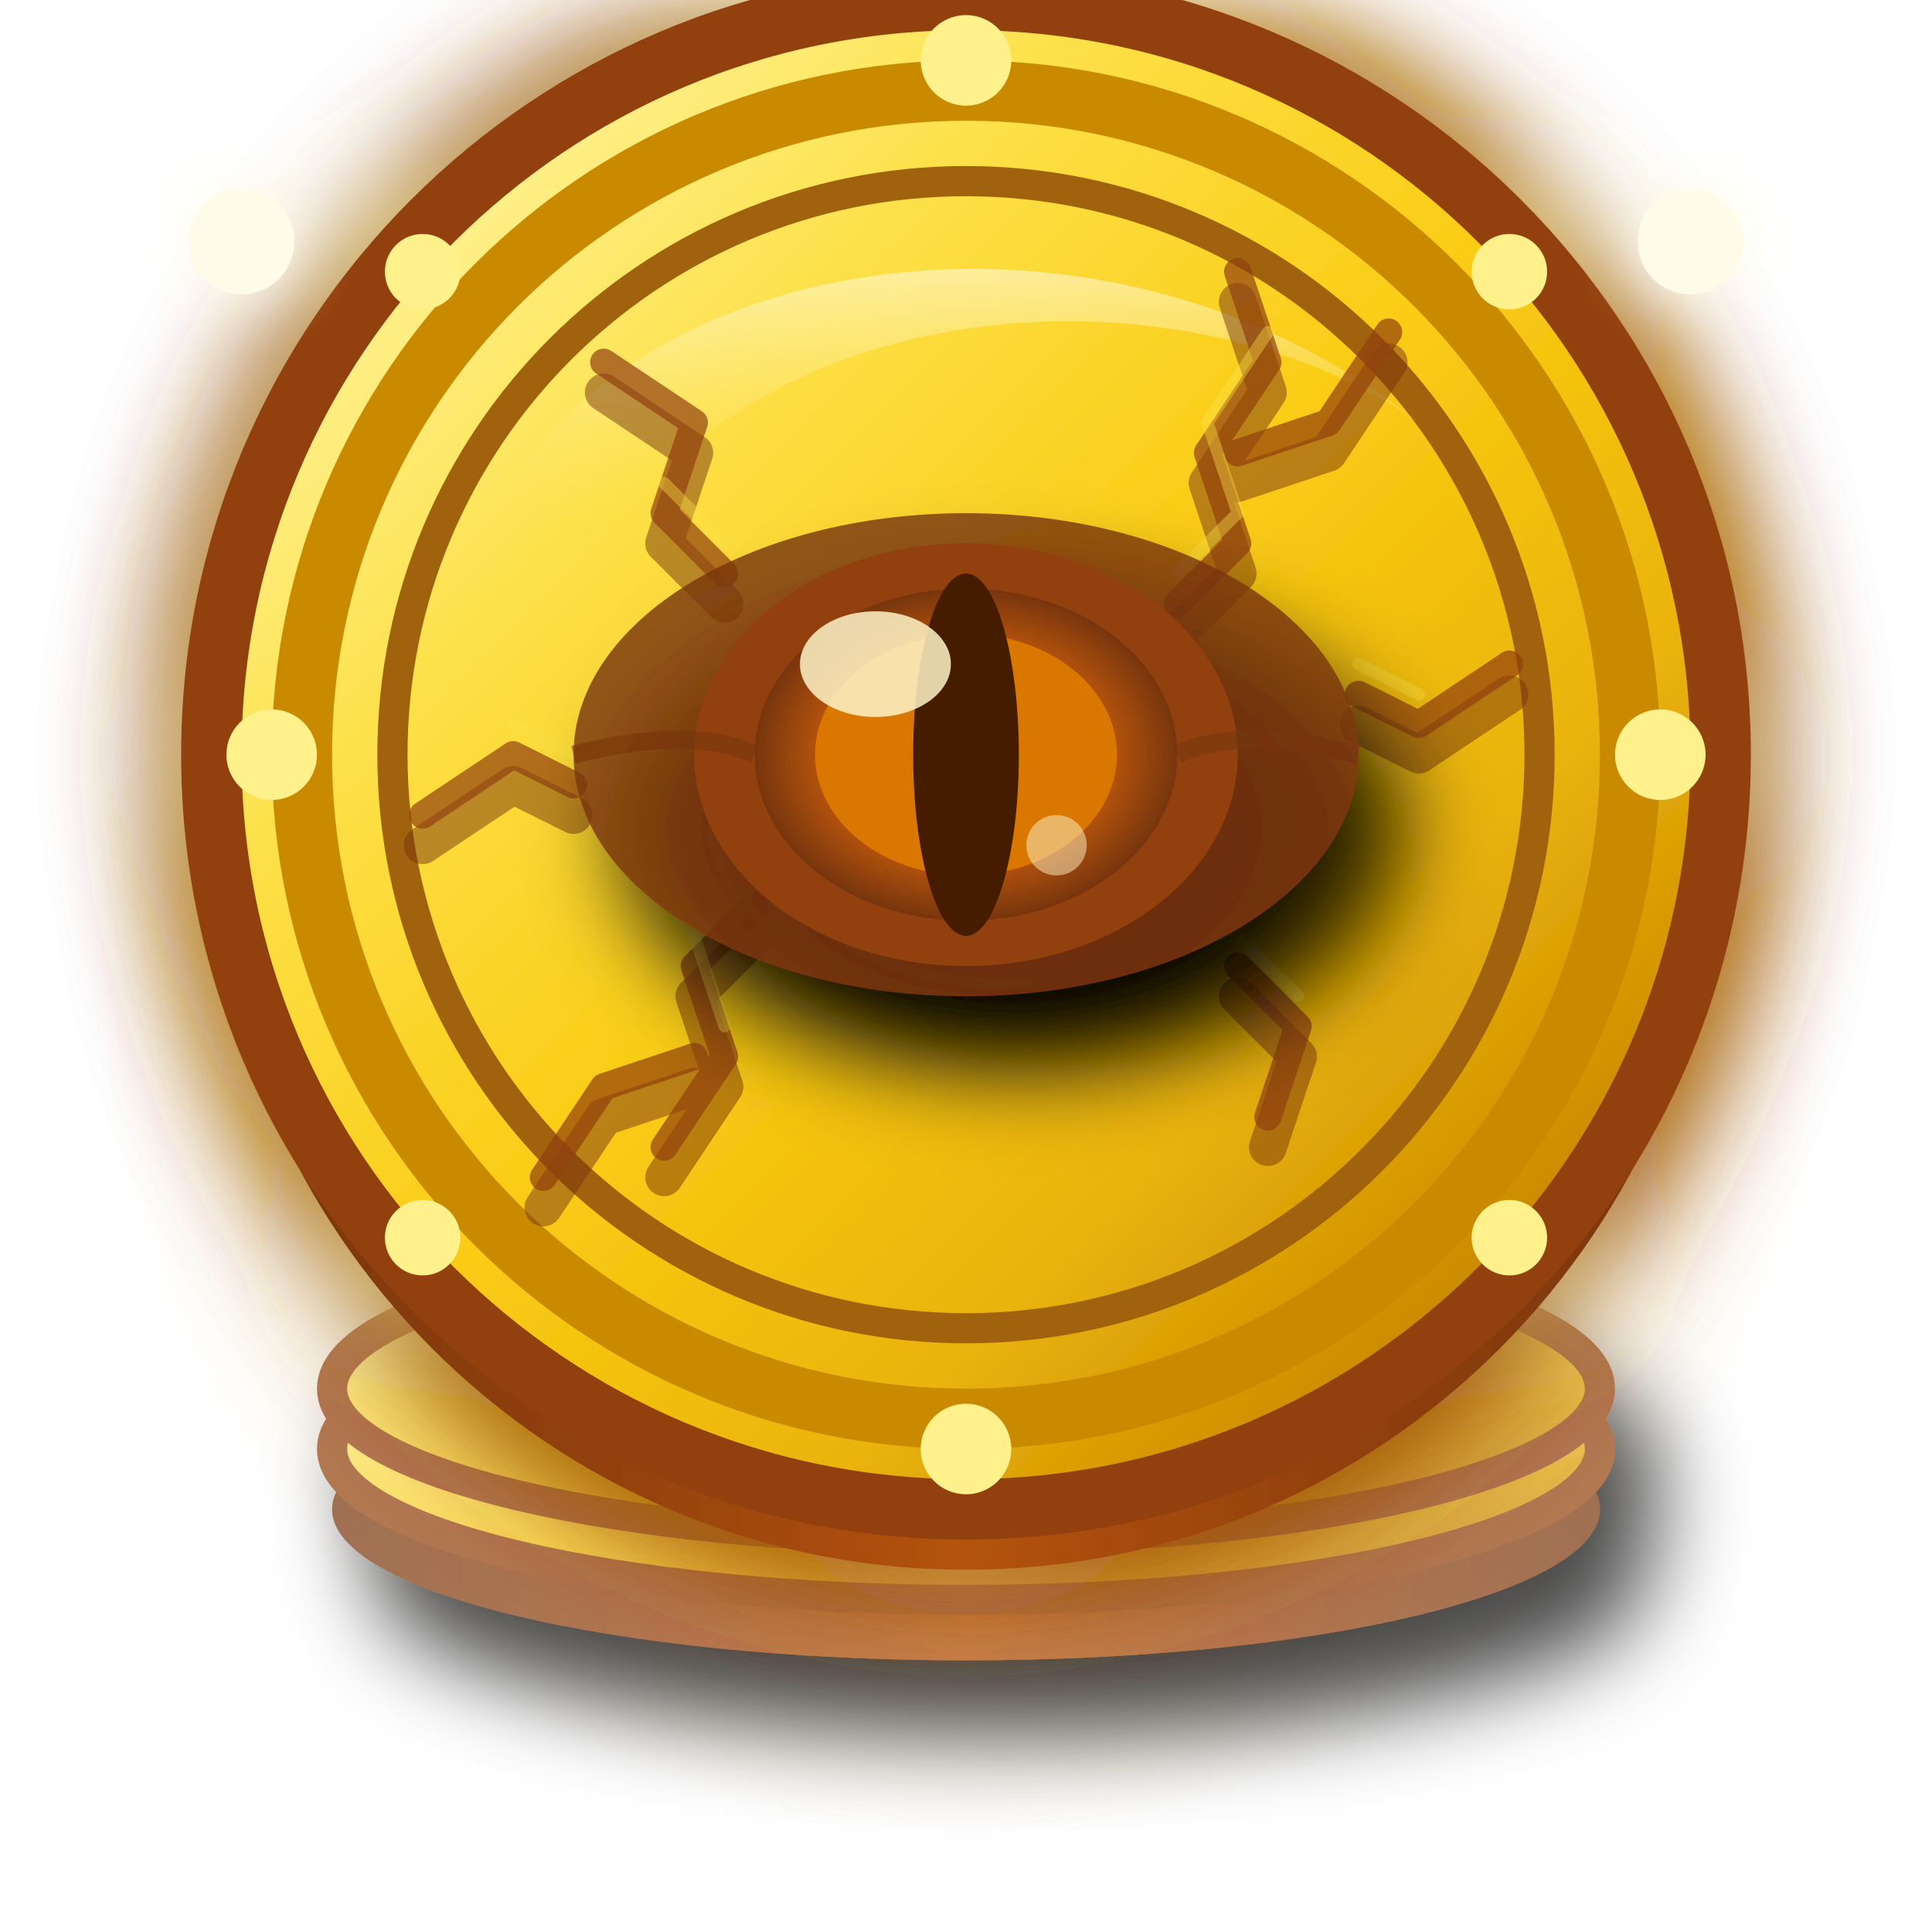
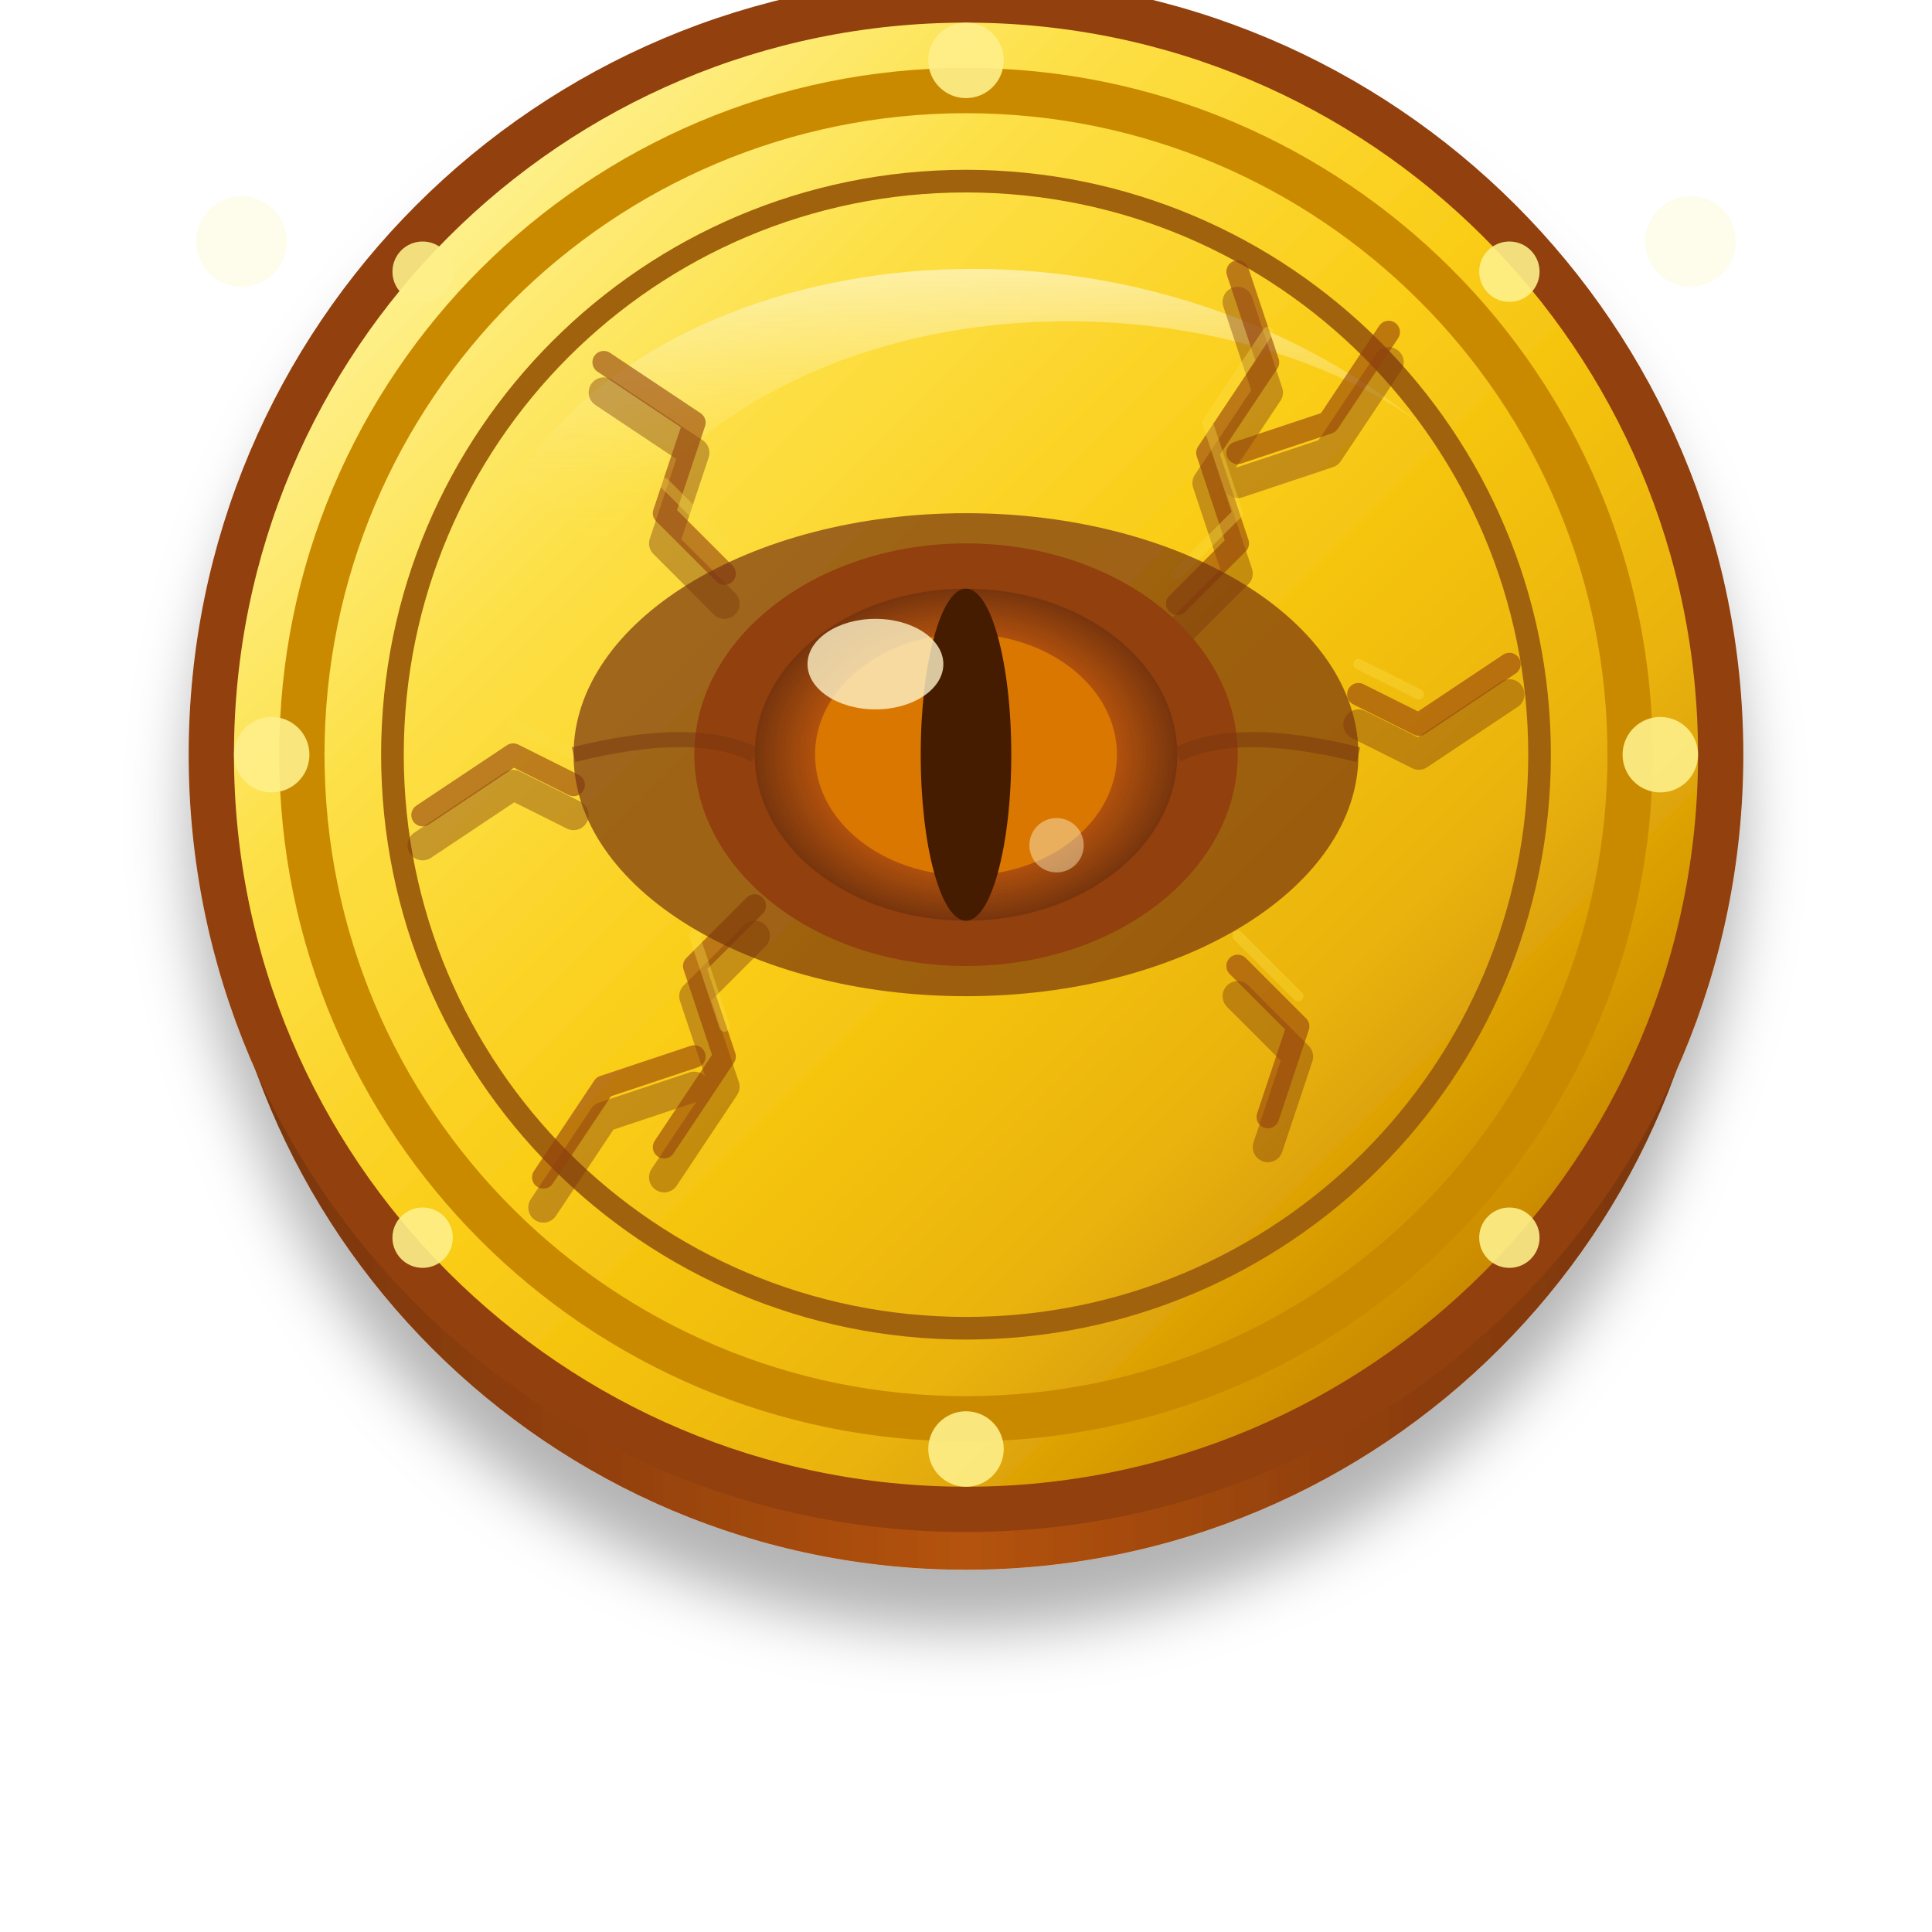
<svg xmlns="http://www.w3.org/2000/svg" viewBox="0 0 128 128">
  <defs>
    <linearGradient id="coinFace" x1="0%" y1="0%" x2="100%" y2="100%">
      <stop offset="0%" stop-color="#fefce8" />
      <stop offset="15%" stop-color="#fef08a" />
      <stop offset="30%" stop-color="#fde047" />
      <stop offset="50%" stop-color="#facc15" />
      <stop offset="70%" stop-color="#eab308" />
      <stop offset="85%" stop-color="#ca8a04" />
      <stop offset="100%" stop-color="#a16207" />
    </linearGradient>
    <linearGradient id="coinEdge" x1="0%" y1="0%" x2="100%" y2="0%">
      <stop offset="0%" stop-color="#78350f" />
      <stop offset="25%" stop-color="#92400e" />
      <stop offset="50%" stop-color="#b45309" />
      <stop offset="75%" stop-color="#92400e" />
      <stop offset="100%" stop-color="#78350f" />
    </linearGradient>
    <linearGradient id="coinHighlight" x1="0%" y1="0%" x2="0%" y2="100%">
      <stop offset="0%" stop-color="#fefce8" />
      <stop offset="100%" stop-color="#fde047" stop-opacity="0" />
    </linearGradient>
-     <radialGradient id="coinGlow" cx="50%" cy="50%" r="50%">
-       <stop offset="0%" stop-color="#fde047" stop-opacity="0.6" />
-       <stop offset="100%" stop-color="#ca8a04" stop-opacity="0" />
-     </radialGradient>
    <radialGradient id="irisGlow" cx="50%" cy="50%" r="50%">
      <stop offset="0%" stop-color="#fbbf24" />
      <stop offset="40%" stop-color="#d97706" />
      <stop offset="70%" stop-color="#b45309" />
      <stop offset="100%" stop-color="#78350f" />
    </radialGradient>
-     <filter id="softGlow" x="-50%" y="-50%" width="200%" height="200%">
-       <feGaussianBlur in="SourceGraphic" stdDeviation="2" result="blur" />
+     <filter id="coinShadow" x="-20%" y="-20%" width="140%" height="140%">
+       <feGaussianBlur in="SourceAlpha" stdDeviation="2" result="blur" />
+       <feOffset in="blur" dx="0" dy="4" result="offsetBlur" />
+       <feFlood flood-color="#000000" flood-opacity="0.3" result="offsetColor" />
+       <feComposite in="offsetColor" in2="offsetBlur" operator="in" result="shadow" />
      <feMerge>
-         <feMergeNode in="blur" />
+         <feMergeNode in="shadow" />
        <feMergeNode in="SourceGraphic" />
      </feMerge>
    </filter>
-     <filter id="strongGlow" x="-100%" y="-100%" width="300%" height="300%">
-       <feGaussianBlur in="SourceGraphic" stdDeviation="4" result="blur" />
-       <feMerge>
-         <feMergeNode in="blur" />
-         <feMergeNode in="blur" />
-         <feMergeNode in="SourceGraphic" />
-       </feMerge>
-     </filter>
-     <filter id="innerShadow" x="-50%" y="-50%" width="200%" height="200%">
-       <feGaussianBlur in="SourceAlpha" stdDeviation="3" result="blur" />
-       <feOffset in="blur" dx="3" dy="5" result="offsetBlur" />
-       <feComposite in="SourceGraphic" in2="offsetBlur" operator="over" />
-     </filter>
  </defs>
-   <ellipse cx="64" cy="64" rx="58" ry="58" fill="url(#coinGlow)" />
-   <g filter="url(#innerShadow)" opacity="0.7">
-     <ellipse cx="64" cy="100" rx="42" ry="10" fill="url(#coinEdge)" />
-     <ellipse cx="64" cy="96" rx="42" ry="10" fill="url(#coinFace)" stroke="#92400e" stroke-width="2" />
-     <ellipse cx="64" cy="92" rx="42" ry="10" fill="url(#coinFace)" stroke="#92400e" stroke-width="2" />
-   </g>
-   <g filter="url(#strongGlow)">
+   <g filter="url(#coinShadow)">
    <ellipse cx="64" cy="54" rx="50" ry="50" fill="url(#coinEdge)" />
-     <circle cx="64" cy="50" r="50" fill="url(#coinFace)" stroke="#92400e" stroke-width="4" />
-     <circle cx="64" cy="50" r="44" fill="none" stroke="#ca8a04" stroke-width="4" />
-     <circle cx="64" cy="50" r="38" fill="none" stroke="#a16207" stroke-width="2" />
-     <path d="M 34 32 C 44 16, 74 12, 94 28 C 80 18, 52 18, 40 36 Z" fill="url(#coinHighlight)" opacity="0.55" />
-     <g stroke="#78350f" stroke-width="2.5" fill="none" stroke-linecap="round" stroke-linejoin="round" opacity="0.5">
+     <circle cx="64" cy="50" r="50" fill="url(#coinFace)" stroke="#92400e" stroke-width="3" />
+     <circle cx="64" cy="50" r="44" fill="none" stroke="#ca8a04" stroke-width="3" />
+     <circle cx="64" cy="50" r="38" fill="none" stroke="#a16207" stroke-width="1.5" />
+     <path d="M 34 32 C 44 16, 74 12, 94 28 C 80 18, 52 18, 40 36 Z" fill="url(#coinHighlight)" opacity="0.6" />
+     <g stroke="#78350f" stroke-width="2" fill="none" stroke-linecap="round" stroke-linejoin="round" opacity="0.4">
      <path d="M78 42 L82 38 L80 32 L84 26 L82 20" />
      <path d="M82 32 L88 30 L92 24" />
      <path d="M50 62 L46 66 L48 72 L44 78" />
      <path d="M46 72 L40 74 L36 80" />
      <path d="M90 48 L94 50 L100 46" />
      <path d="M38 54 L34 52 L28 56" />
      <path d="M48 40 L44 36 L46 30 L40 26" />
      <path d="M82 66 L86 70 L84 76" />
    </g>
-     <g stroke="#92400e" stroke-width="1.8" fill="none" stroke-linecap="round" stroke-linejoin="round" opacity="0.7">
+     <g stroke="#92400e" stroke-width="1.5" fill="none" stroke-linecap="round" stroke-linejoin="round" opacity="0.6">
      <path d="M78 40 L82 36 L80 30 L84 24 L82 18" />
      <path d="M82 30 L88 28 L92 22" />
      <path d="M50 60 L46 64 L48 70 L44 76" />
      <path d="M46 70 L40 72 L36 78" />
      <path d="M90 46 L94 48 L100 44" />
      <path d="M38 52 L34 50 L28 54" />
      <path d="M48 38 L44 34 L46 28 L40 24" />
      <path d="M82 64 L86 68 L84 74" />
    </g>
-     <g stroke="#fde047" stroke-width="0.8" fill="none" stroke-linecap="round" opacity="0.4">
+     <g stroke="#fde047" stroke-width="0.7" fill="none" stroke-linecap="round" opacity="0.35">
      <path d="M78 38 L82 34 L80 28 L84 22" />
      <path d="M50 58 L46 62 L48 68" />
      <path d="M90 44 L94 46" />
      <path d="M38 50 L34 48" />
      <path d="M48 36 L44 32" />
      <path d="M82 62 L86 66" />
    </g>
-     <g filter="url(#innerShadow)">
-       <ellipse cx="64" cy="50" rx="26" ry="16" fill="#78350f" opacity="0.8" />
+     <g>
+       <ellipse cx="64" cy="50" rx="26" ry="16" fill="#78350f" opacity="0.7" />
      <ellipse cx="64" cy="50" rx="18" ry="14" fill="#92400e" />
      <ellipse cx="64" cy="50" rx="14" ry="11" fill="url(#irisGlow)" />
      <ellipse cx="64" cy="50" rx="10" ry="8" fill="#d97706" />
-       <ellipse cx="64" cy="50" rx="3.5" ry="12" fill="#451a03" />
-       <ellipse cx="58" cy="44" rx="5" ry="3.5" fill="#fef3c7" opacity="0.85" />
-       <circle cx="70" cy="56" r="2" fill="#fef3c7" opacity="0.5" />
-       <path d="M38 50 Q46 48 50 50" stroke="#78350f" stroke-width="1.2" fill="none" opacity="0.6" />
-       <path d="M78 50 Q82 48 90 50" stroke="#78350f" stroke-width="1.2" fill="none" opacity="0.6" />
+       <ellipse cx="64" cy="50" rx="3" ry="11" fill="#451a03" />
+       <ellipse cx="58" cy="44" rx="4.5" ry="3" fill="#fef3c7" opacity="0.8" />
+       <circle cx="70" cy="56" r="1.8" fill="#fef3c7" opacity="0.45" />
+       <path d="M38 50 Q46 48 50 50" stroke="#78350f" stroke-width="1" fill="none" opacity="0.5" />
+       <path d="M78 50 Q82 48 90 50" stroke="#78350f" stroke-width="1" fill="none" opacity="0.5" />
    </g>
-     <g fill="#fef08a">
-       <circle cx="64" cy="4" r="3" />
-       <circle cx="64" cy="96" r="3" />
-       <circle cx="18" cy="50" r="3" />
-       <circle cx="110" cy="50" r="3" />
-       <circle cx="28" cy="18" r="2.5" />
-       <circle cx="100" cy="18" r="2.5" />
-       <circle cx="28" cy="82" r="2.5" />
-       <circle cx="100" cy="82" r="2.5" />
+     <g fill="#fef08a" opacity="0.9">
+       <circle cx="64" cy="4" r="2.5" />
+       <circle cx="64" cy="96" r="2.5" />
+       <circle cx="18" cy="50" r="2.5" />
+       <circle cx="110" cy="50" r="2.5" />
+       <circle cx="28" cy="18" r="2" />
+       <circle cx="100" cy="18" r="2" />
+       <circle cx="28" cy="82" r="2" />
+       <circle cx="100" cy="82" r="2" />
    </g>
  </g>
-   <g fill="#fefce8" filter="url(#softGlow)">
-     <circle cx="16" cy="16" r="3.5" />
-     <circle cx="112" cy="16" r="3.5" />
+   <g fill="#fefce8" opacity="0.85">
+     <circle cx="16" cy="16" r="3" />
+     <circle cx="112" cy="16" r="3" />
  </g>
</svg>
